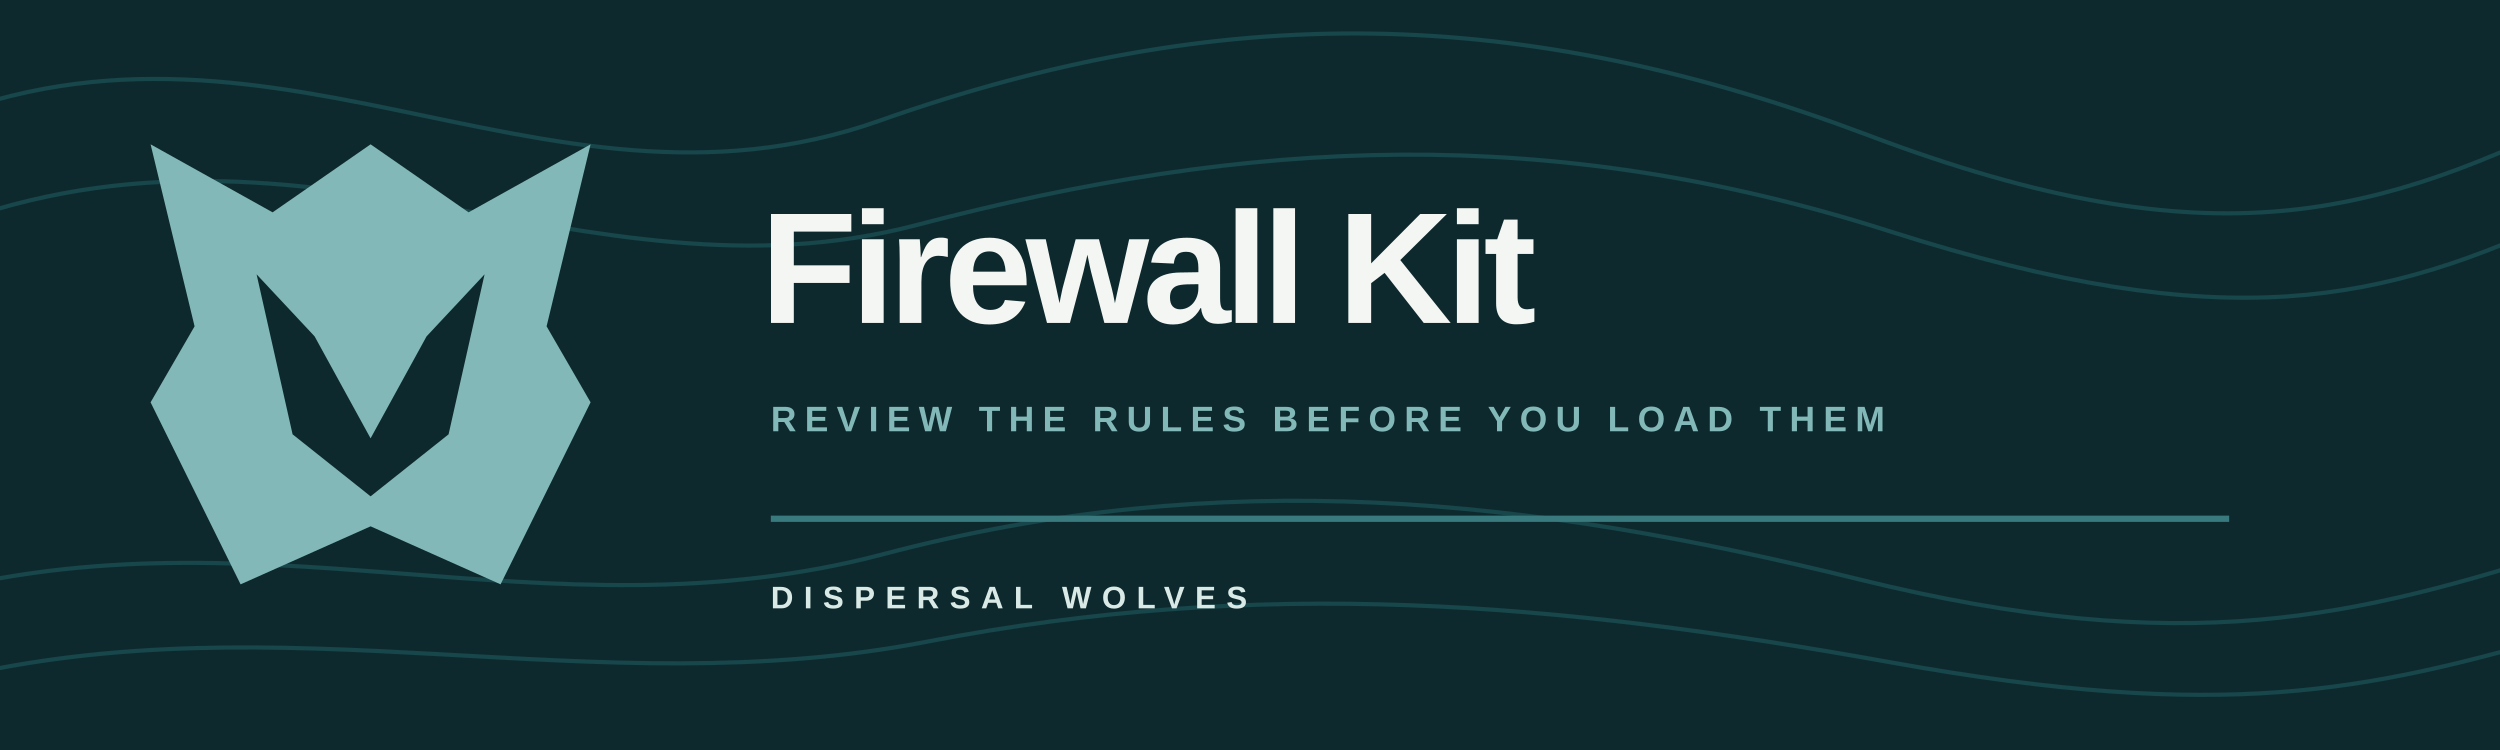
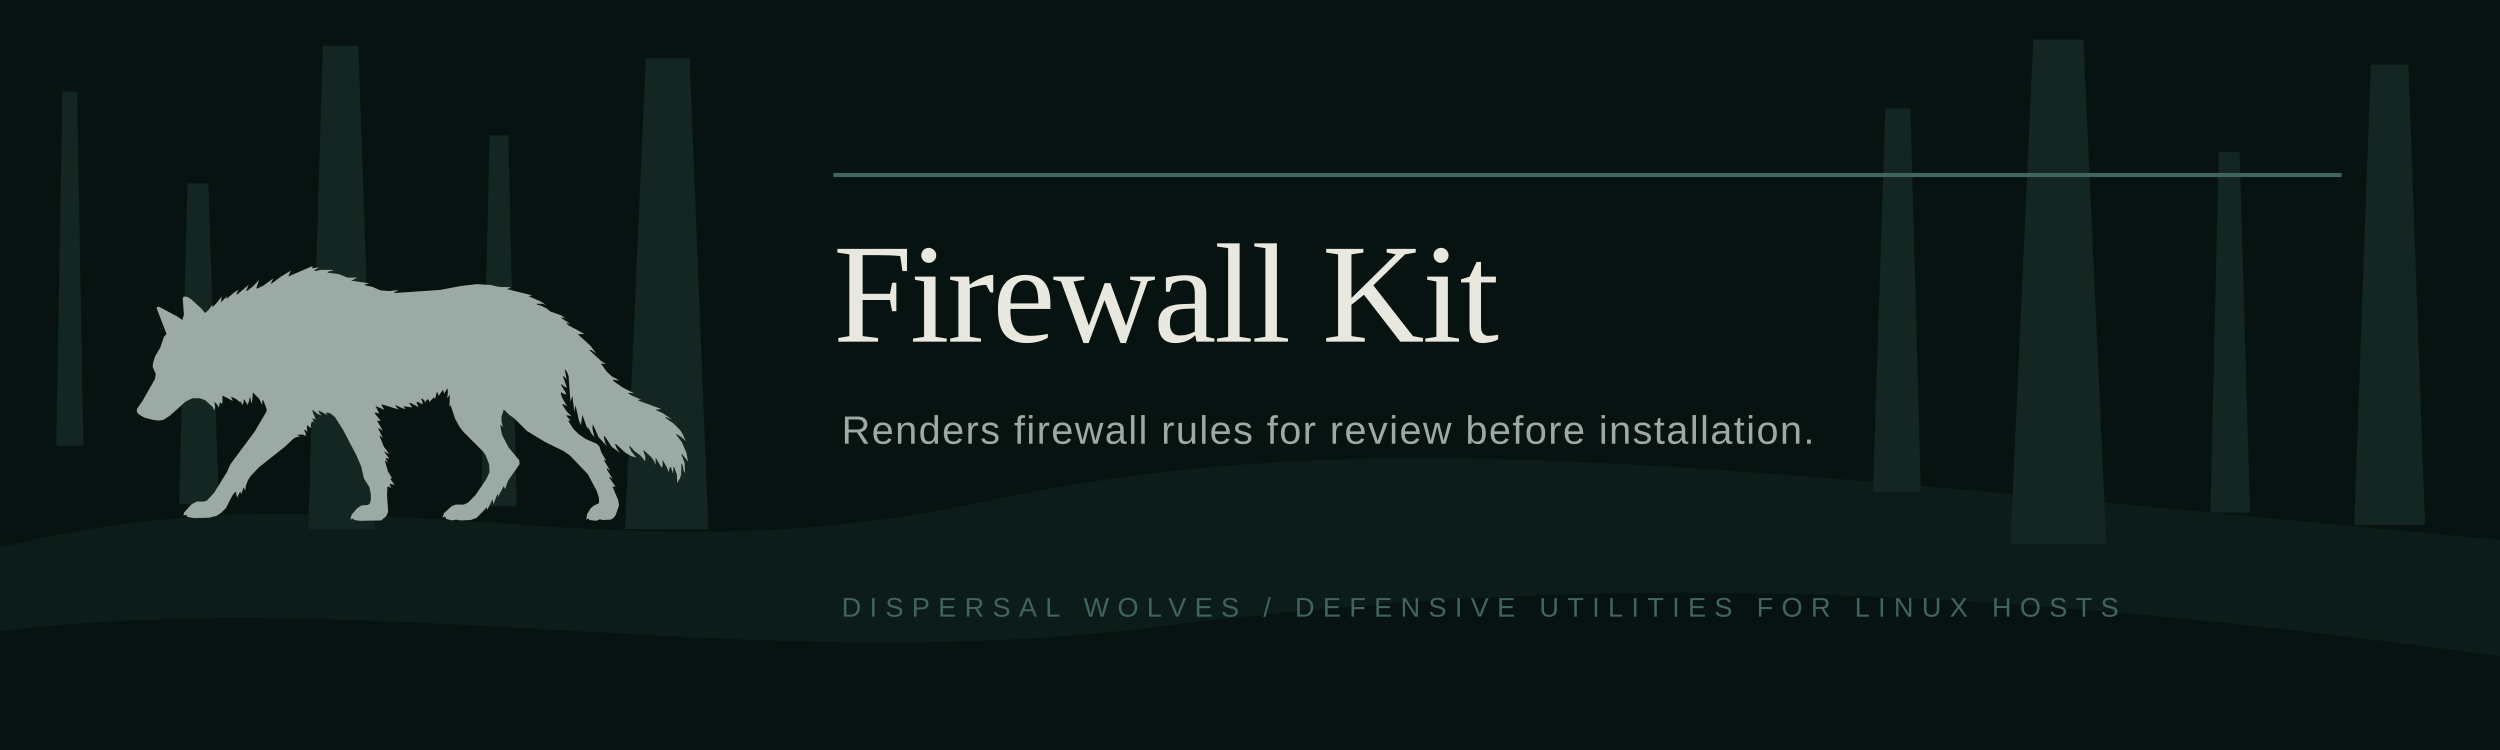
<svg xmlns="http://www.w3.org/2000/svg" viewBox="0 0 1200 360" role="img" aria-labelledby="title desc">
-   <rect width="1200" height="360" fill="#0D292D" />
-   <g fill="none" stroke="#17464B" stroke-width="2">
-     <path d="M-50 66c173-83 308 50 472-8s308-56 475 7 245 38 349-13" />
-     <path d="M-35 112c178-72 315 38 475-4s304-49 467 3 237 34 327-8" />
-     <path d="M-45 288c165-48 306 21 469-22s310-27 468 12 239 18 343-15" />
-     <path d="M-25 326c161-39 310 13 470-18s302-19 463 10 228 13 318-12" />
+   <rect width="1200" height="360" fill="#071310" />
+   <g aria-hidden="true" opacity=".56">
+     <path d="M0 262.8C175 219.6 286 280.8 470 241.2S814 223.2 1200 259.2V360H0Z" fill="#10231F" />
+     <path d="M30 44h7l3 170h-13Z" fill="#1D3530" />
+     <path d="M90 88h10l5 154h-19Z" fill="#1D3530" />
+     <path d="M155 22h17l8 232h-32Z" fill="#1D3530" />
+     <path d="M235 65h9l4 178h-17Z" fill="#1D3530" />
+     <path d="M310 28h21l9 226h-40Z" fill="#1D3530" />
+     <path d="M905 52h12l5 184h-23Z" fill="#1D3530" />
+     <path d="M976 19h24l11 242h-46Z" fill="#1D3530" />
+     <path d="M1065 73h10l5 173h-19Z" fill="#1D3530" />
+     <path d="M1138 31h18l8 221h-34Z" fill="#1D3530" />
+     <path d="M0 303C180 281 363 325 554 301S923 277 1200 315V360H0Z" fill="#071310" />
  </g>
-   <g transform="translate(55 52) scale(.96)">
-     <path fill="#82B9B8" fill-rule="evenodd" d="M18 18 79 52l49-34 49 34 61-34-22 91 22 38-45 91-65-29-65 29-45-91 22-38Zm53 65 29 31 28 51 28-51 29-31-18 80-39 31-39-31Z" />
+   <g transform="translate(62 124) scale(.185)" fill="#9CAAA6">
+     <path fill-rule="evenodd" d="M71 129L97 196L90 204L81 231L68 253L62 271L61 282L69 300L67 313L34 371L20 391L20 399L25 405L39 413L61 419L76 421L89 419L106 408L146 372L164 363L183 363L197 368L217 386L221 395L223 386L221 374L222 373L228 379L233 387L235 375L237 374L240 378L242 374L242 356L269 370L264 359L276 364L289 374L290 370L293 381L297 374L297 367L299 366L307 380L311 371L313 359L316 368L316 376L319 371L321 348L337 364L345 380L346 368L348 368L357 392L356 398L326 449L263 534L254 554L220 609L201 629L194 631L176 631L162 638L142 660L141 668L148 665L151 671L169 674L207 673L227 668L239 660L251 648L268 615L275 606L277 607L280 621L288 605L291 612L297 594L301 603L303 589L308 576L316 564L337 542L405 488L426 468L433 464L444 462L437 460L437 458L450 457L458 461L458 455L454 445L457 445L462 450L461 434L464 434L471 441L472 426L474 430L473 424L479 424L475 415L484 418L475 395L477 394L488 403L499 408L492 399L492 395L515 407L511 402L512 400L522 402L534 412L555 445L590 512L602 540L609 571L623 593L627 612L627 627L624 637L619 640L603 641L592 648L578 664L575 671L575 678L581 675L584 679L599 681L654 680L667 669L672 658L669 615L670 593L673 592L680 596L676 587L677 585L689 588L678 573L679 570L683 572L672 554L664 527L665 524L672 532L665 518L675 520L661 501L675 508L661 489L650 462L651 460L659 467L646 442L648 441L658 447L643 421L653 422L637 402L639 400L649 403L639 383L662 393L655 381L656 379L699 392L691 383L692 381L709 389L718 391L712 385L713 384L734 387L727 376L730 375L751 386L745 373L750 373L761 379L761 372L758 366L759 363L766 369L768 376L769 371L775 365L779 370L778 374L791 360L792 364L794 363L799 345L803 357L814 341L817 351L826 337L827 348L825 363L832 354L831 386L834 381L846 417L857 437L867 450L918 501L925 511L934 535L935 555L926 574L898 615L879 634L868 639L847 639L837 643L817 661L813 673L820 670L822 676L837 680L848 678L860 680L886 679L902 673L928 646L929 653L943 625L945 638L955 613L957 613L957 619L972 591L975 599L983 577L1013 534L1012 524L984 490L967 457L963 433L964 432L970 438L966 423L966 411L972 392L985 405L1000 416L1032 448L1080 477L1127 500L1143 511L1190 560L1213 603L1219 622L1219 635L1205 642L1197 649L1188 664L1186 678L1192 675L1194 679L1212 681L1221 677L1229 679L1249 678L1255 675L1262 667L1271 641L1269 628L1254 592L1262 593L1246 569L1247 567L1255 573L1239 547L1240 545L1248 551L1232 524L1234 523L1238 526L1225 503L1220 488L1213 481L1185 469L1166 456L1153 443L1140 423L1141 420L1146 422L1134 408L1137 407L1148 410L1135 397L1124 380L1126 378L1136 384L1123 361L1120 351L1121 347L1126 351L1135 353L1121 329L1122 326L1128 332L1136 336L1126 308L1127 305L1135 314L1130 287L1136 295L1140 305L1145 372L1150 357L1155 398L1158 381L1167 421L1172 433L1176 406L1189 443L1190 437L1199 454L1207 464L1202 442L1203 430L1218 464L1240 488L1235 478L1232 465L1233 460L1252 489L1274 505L1266 495L1261 483L1262 481L1287 504L1302 513L1316 517L1303 501L1297 488L1299 487L1311 500L1327 512L1339 527L1339 513L1334 500L1335 498L1354 515L1362 526L1366 536L1366 517L1382 544L1384 538L1384 523L1396 544L1399 555L1403 542L1405 541L1411 558L1413 539L1421 561L1422 583L1429 571L1432 561L1433 531L1436 537L1440 558L1442 550L1441 530L1433 509L1434 507L1450 527L1446 505L1434 477L1419 457L1421 456L1433 464L1444 474L1435 454L1428 444L1413 429L1390 413L1392 412L1408 418L1385 402L1365 393L1381 391L1321 369L1321 367L1329 367L1302 355L1294 349L1310 350L1282 336L1257 319L1255 315L1272 317L1252 306L1239 294L1224 273L1237 274L1224 266L1194 238L1199 238L1212 247L1197 227L1164 197L1181 196L1140 174L1133 168L1144 170L1120 154L1127 154L1134 157L1121 148L1093 138L1083 130L1069 123L1058 120L1058 118L1073 118L1082 121L1068 112L1036 98L1046 96L980 80L991 75L959 74L937 69L901 67L859 72L807 82L688 90L688 88L699 82L676 85L652 83L631 74L612 70L610 68L623 65L576 58L592 50L566 50L544 41L514 37L518 34L530 31L529 30L498 30L481 33L482 30L493 23L475 26L476 20L413 47L419 32L393 48L369 66L368 64L374 52L348 71L331 79L330 77L337 56L321 73L305 85L304 83L310 69L280 94L278 92L284 82L273 88L253 105L252 102L256 96L238 114L240 99L226 117L216 127L216 120L206 134L197 142L187 130L162 107L151 100L142 99L139 104L142 146L138 160L125 151L78 126L73 126Z" />
  </g>
-   <text x="365" y="155" fill="#F3F6F2" font-family="Arial, Helvetica, sans-serif" font-size="76" font-weight="800" letter-spacing="-3">Firewall Kit</text>
-   <text x="370" y="207" fill="#82B9B8" font-family="Arial, Helvetica, sans-serif" font-size="17" font-weight="700" letter-spacing="4">REVIEW THE RULES BEFORE YOU LOAD THEM</text>
-   <path d="M370 249h700" stroke="#397A7E" stroke-width="3" />
-   <text x="370" y="292" fill="#D9E9E6" font-family="Arial, Helvetica, sans-serif" font-size="15" font-weight="700" letter-spacing="5">DISPERSAL WOLVES</text>
+   <path d="M400 84H1124" stroke="#41645D" stroke-width="2" />
+   <text x="400" y="164" fill="#E8E8DF" font-family="Georgia, 'Times New Roman', serif" font-size="68" letter-spacing="-1">Firewall Kit</text>
+   <text x="404" y="213" fill="#9CAAA6" font-family="Arial Narrow, Helvetica Neue, Arial, sans-serif" font-size="19" letter-spacing=".7">Renders firewall rules for review before installation.</text>
+   <text x="404" y="296" fill="#41645D" font-family="Arial Narrow, Helvetica Neue, Arial, sans-serif" font-size="13" letter-spacing="4">DISPERSAL WOLVES / DEFENSIVE UTILITIES FOR LINUX HOSTS</text>
</svg>
